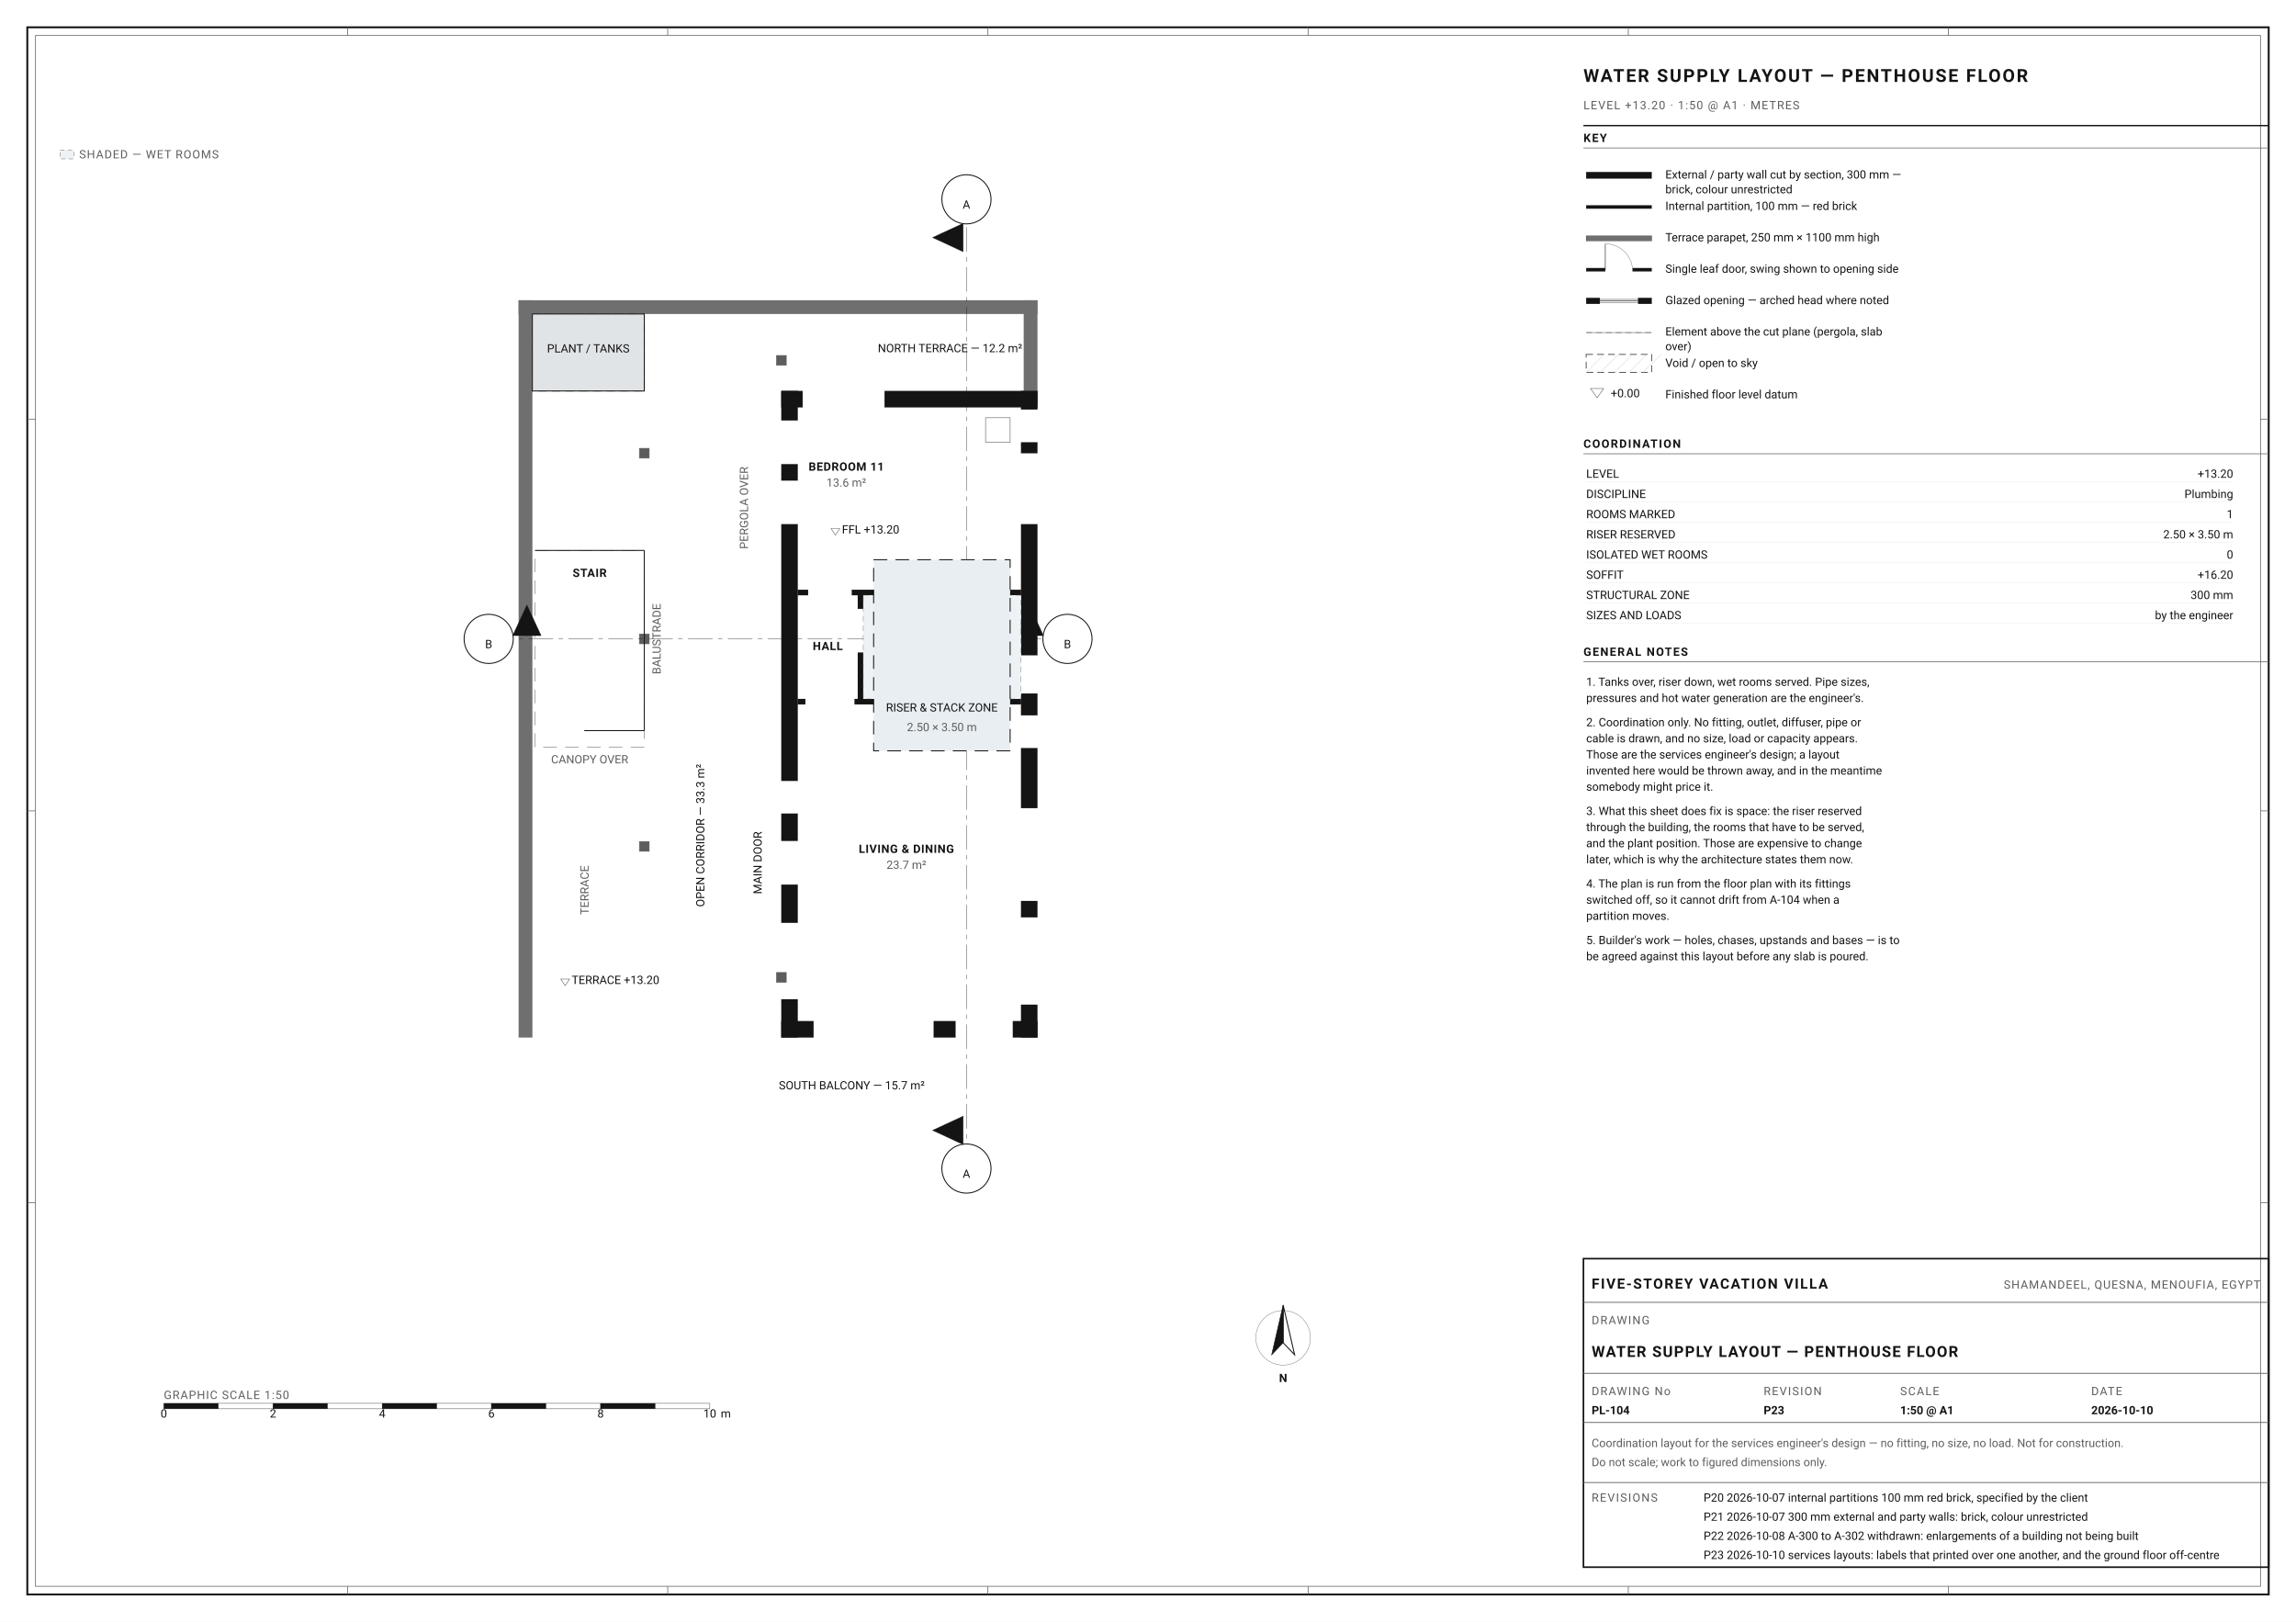
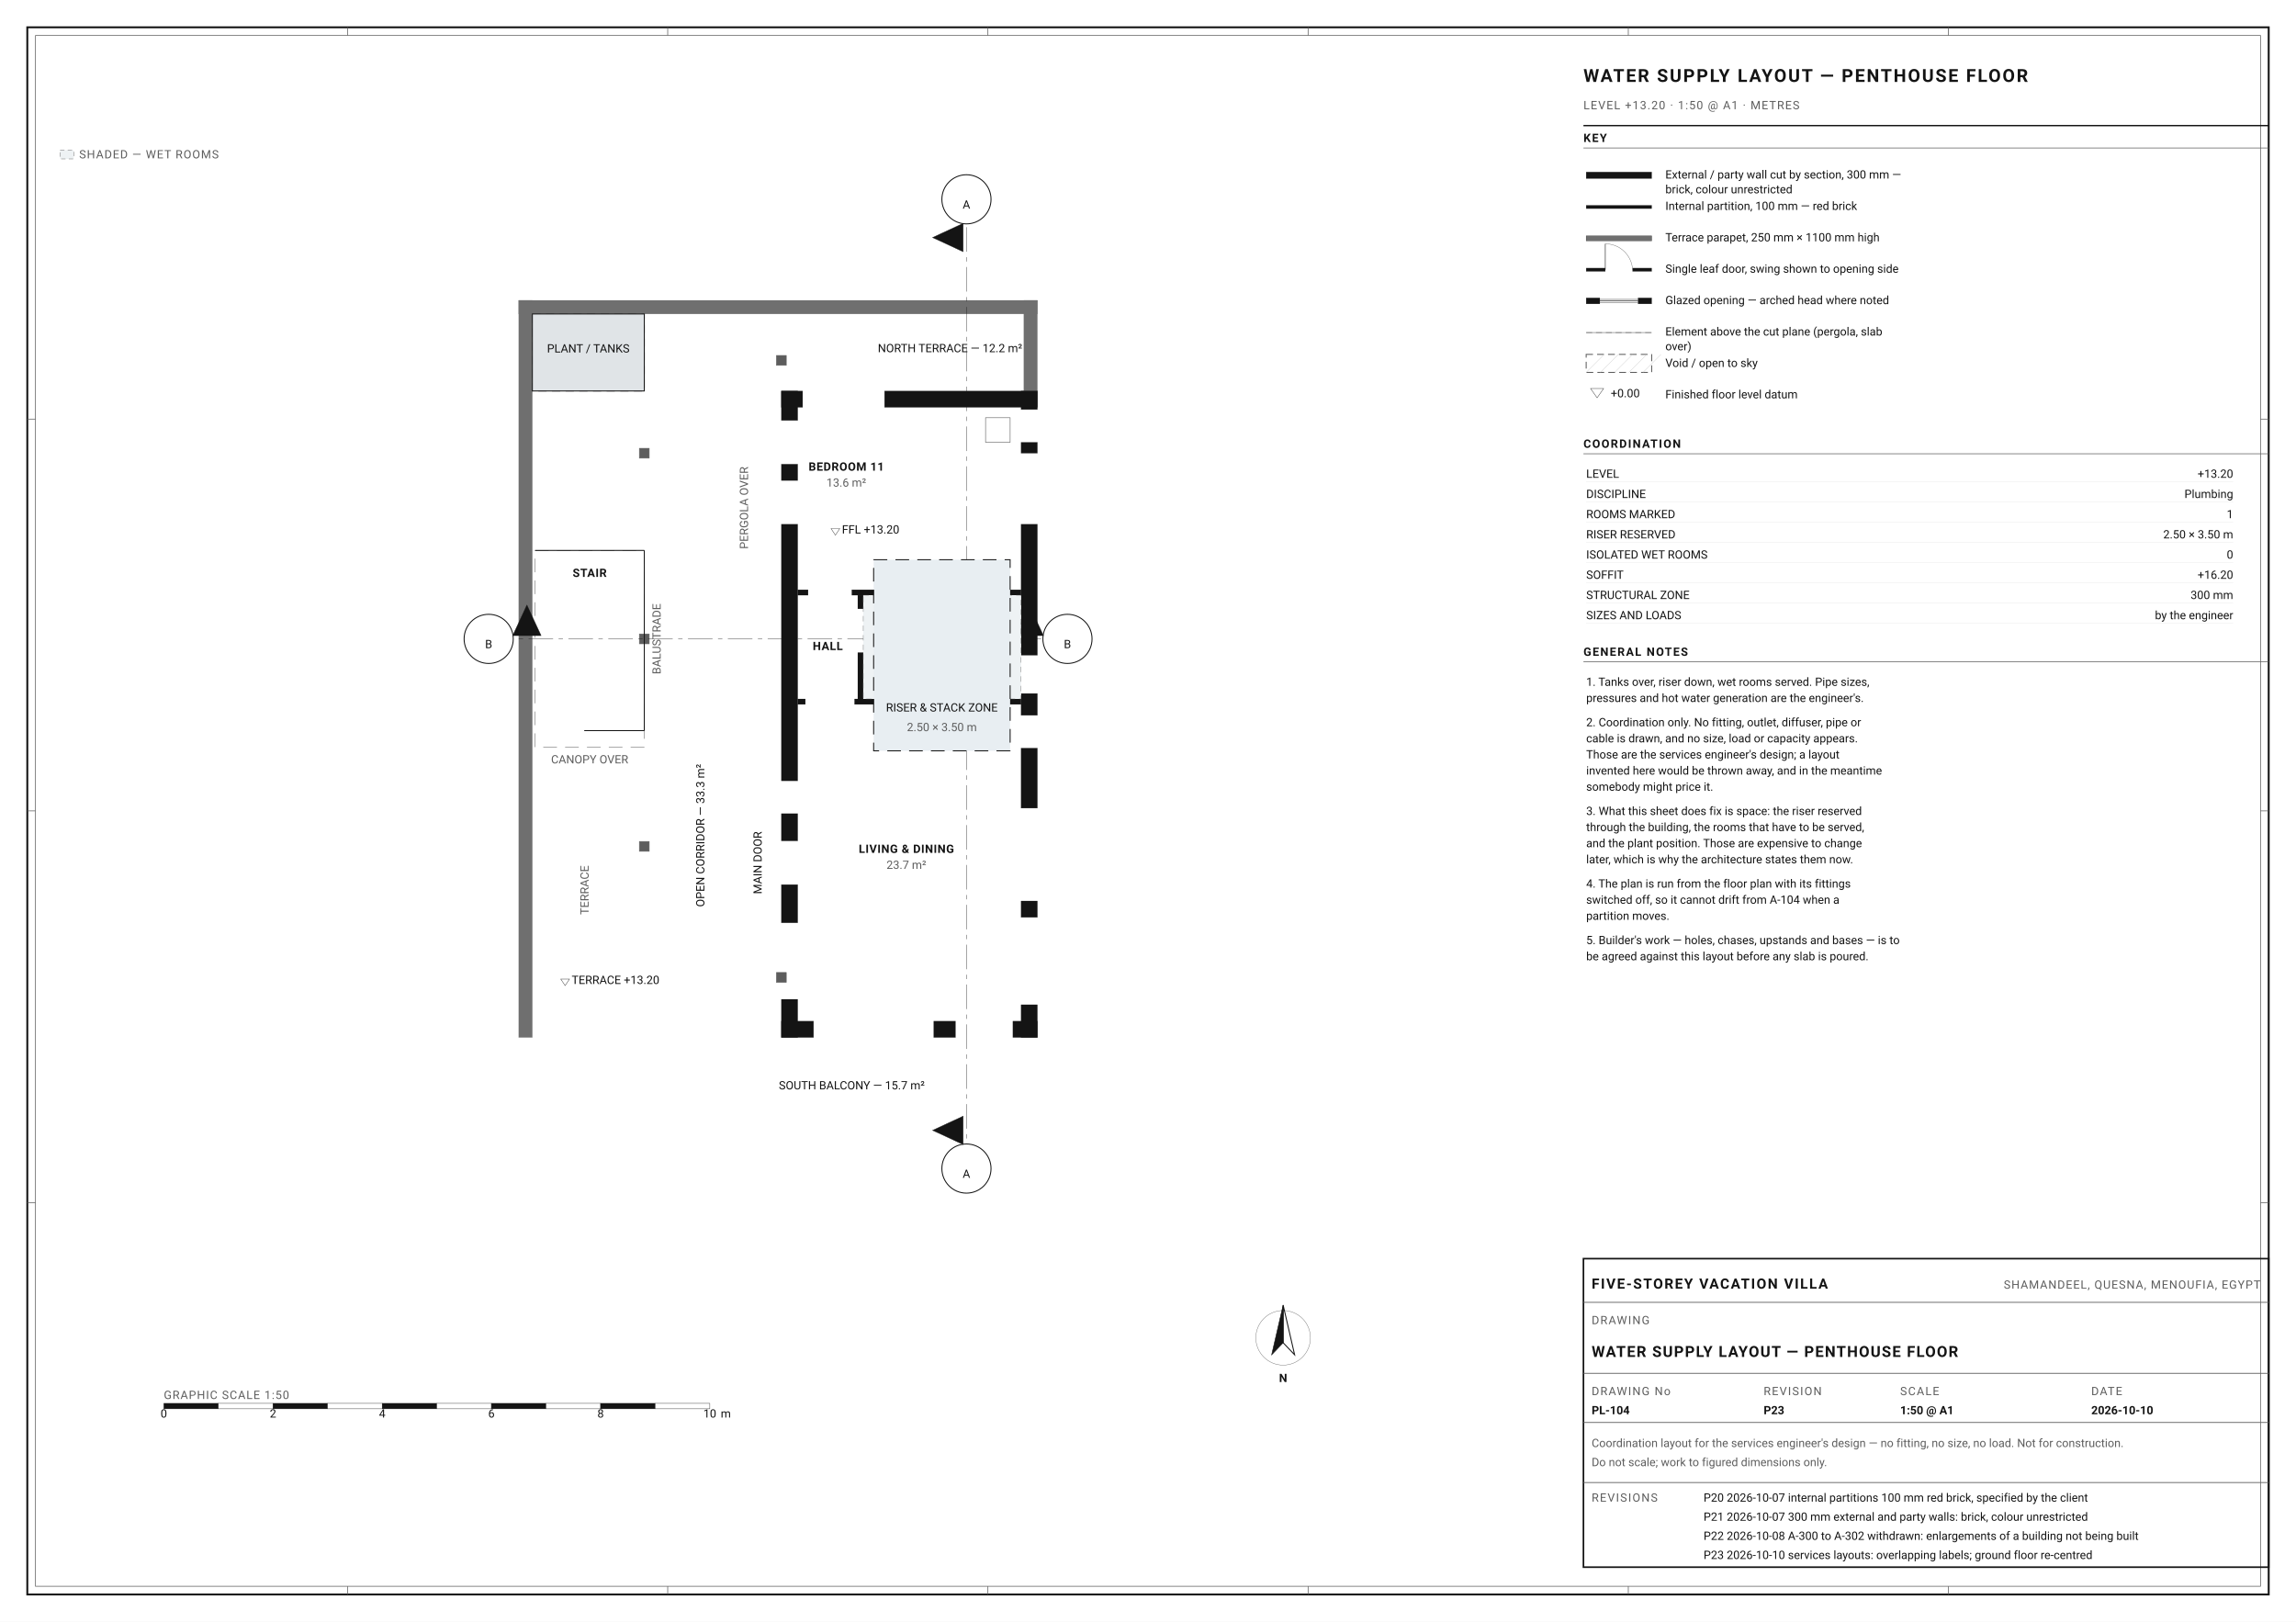
<svg xmlns="http://www.w3.org/2000/svg" width="841.0mm" height="594.0mm" viewBox="0 0 841.0 594.0">
  <rect width="841.0" height="594.0" fill="#ffffff" />
  <rect x="10.000" y="10.000" width="821.000" height="574.000" fill="none" stroke="#141414" stroke-width="0.7" />
  <rect x="13.000" y="13.000" width="815.000" height="568.000" fill="none" stroke="#5d5d5d" stroke-width="0.25" />
  <line x1="127.286" y1="10.000" x2="127.286" y2="13.000" stroke="#5d5d5d" stroke-width="0.25" stroke-linecap="butt" />
  <line x1="127.286" y1="581.000" x2="127.286" y2="584.000" stroke="#5d5d5d" stroke-width="0.25" stroke-linecap="butt" />
  <line x1="244.571" y1="10.000" x2="244.571" y2="13.000" stroke="#5d5d5d" stroke-width="0.25" stroke-linecap="butt" />
  <line x1="244.571" y1="581.000" x2="244.571" y2="584.000" stroke="#5d5d5d" stroke-width="0.25" stroke-linecap="butt" />
  <line x1="361.857" y1="10.000" x2="361.857" y2="13.000" stroke="#5d5d5d" stroke-width="0.25" stroke-linecap="butt" />
  <line x1="361.857" y1="581.000" x2="361.857" y2="584.000" stroke="#5d5d5d" stroke-width="0.25" stroke-linecap="butt" />
  <line x1="479.143" y1="10.000" x2="479.143" y2="13.000" stroke="#5d5d5d" stroke-width="0.25" stroke-linecap="butt" />
  <line x1="479.143" y1="581.000" x2="479.143" y2="584.000" stroke="#5d5d5d" stroke-width="0.25" stroke-linecap="butt" />
  <line x1="596.429" y1="10.000" x2="596.429" y2="13.000" stroke="#5d5d5d" stroke-width="0.25" stroke-linecap="butt" />
  <line x1="596.429" y1="581.000" x2="596.429" y2="584.000" stroke="#5d5d5d" stroke-width="0.25" stroke-linecap="butt" />
  <line x1="713.714" y1="10.000" x2="713.714" y2="13.000" stroke="#5d5d5d" stroke-width="0.25" stroke-linecap="butt" />
  <line x1="713.714" y1="581.000" x2="713.714" y2="584.000" stroke="#5d5d5d" stroke-width="0.25" stroke-linecap="butt" />
  <line x1="10.000" y1="153.500" x2="13.000" y2="153.500" stroke="#5d5d5d" stroke-width="0.25" stroke-linecap="butt" />
  <line x1="828.000" y1="153.500" x2="831.000" y2="153.500" stroke="#5d5d5d" stroke-width="0.25" stroke-linecap="butt" />
  <line x1="10.000" y1="297.000" x2="13.000" y2="297.000" stroke="#5d5d5d" stroke-width="0.25" stroke-linecap="butt" />
  <line x1="828.000" y1="297.000" x2="831.000" y2="297.000" stroke="#5d5d5d" stroke-width="0.25" stroke-linecap="butt" />
  <line x1="10.000" y1="440.500" x2="13.000" y2="440.500" stroke="#5d5d5d" stroke-width="0.25" stroke-linecap="butt" />
  <line x1="828.000" y1="440.500" x2="831.000" y2="440.500" stroke="#5d5d5d" stroke-width="0.25" stroke-linecap="butt" />
  <rect x="190.000" y="110.000" width="5.000" height="270.000" fill="#6f6f6f" stroke="#6f6f6f" stroke-width="0.05" />
  <rect x="190.000" y="110.000" width="190.000" height="5.000" fill="#6f6f6f" stroke="#6f6f6f" stroke-width="0.05" />
  <rect x="375.000" y="110.000" width="5.000" height="33.200" fill="#6f6f6f" stroke="#6f6f6f" stroke-width="0.05" />
  <rect x="234.200" y="308.200" width="3.600" height="3.600" fill="#5d5d5d" stroke="#5d5d5d" stroke-width="0.2" />
  <rect x="234.200" y="232.200" width="3.600" height="3.600" fill="#5d5d5d" stroke="#5d5d5d" stroke-width="0.2" />
  <rect x="234.200" y="164.200" width="3.600" height="3.600" fill="#5d5d5d" stroke="#5d5d5d" stroke-width="0.2" />
  <rect x="284.400" y="356.200" width="3.600" height="3.600" fill="#5d5d5d" stroke="#5d5d5d" stroke-width="0.2" />
  <rect x="284.400" y="130.200" width="3.600" height="3.600" fill="#5d5d5d" stroke="#5d5d5d" stroke-width="0.2" />
  <rect x="196.000" y="201.600" width="40.000" height="72.000" fill="none" stroke="#5d5d5d" stroke-width="0.18" stroke-dasharray="5 3" />
  <text x="216.000" y="279.600" font-family="ui-sans-serif,-apple-system,'Segoe UI',Roboto,'Helvetica Neue',Arial,sans-serif" font-size="4.233" fill="#5d5d5d" text-anchor="middle" font-weight="400" letter-spacing="0.0" style="">CANOPY OVER</text>
  <rect x="195.000" y="115.000" width="41.000" height="28.200" fill="none" stroke="#5d5d5d" stroke-width="0.35" stroke-dasharray="3 2" />
  <text x="215.500" y="129.100" font-family="ui-sans-serif,-apple-system,'Segoe UI',Roboto,'Helvetica Neue',Arial,sans-serif" font-size="4.233" fill="#5d5d5d" text-anchor="middle" font-weight="400" letter-spacing="0.0" style="">TANKS</text>
  <text x="312.000" y="399.000" font-family="ui-sans-serif,-apple-system,'Segoe UI',Roboto,'Helvetica Neue',Arial,sans-serif" font-size="4.233" fill="#141414" text-anchor="middle" font-weight="400" letter-spacing="0.0" style="">SOUTH BALCONY — 15.7 m²</text>
  <text x="348.000" y="129.000" font-family="ui-sans-serif,-apple-system,'Segoe UI',Roboto,'Helvetica Neue',Arial,sans-serif" font-size="4.233" fill="#141414" text-anchor="middle" font-weight="400" letter-spacing="0.0" style="">NORTH TERRACE — 12.2 m²</text>
  <text x="258.000" y="306.000" font-family="ui-sans-serif,-apple-system,'Segoe UI',Roboto,'Helvetica Neue',Arial,sans-serif" font-size="4.233" fill="#141414" text-anchor="middle" font-weight="400" letter-spacing="0.0" style="" transform="rotate(-90 258.000 306.000)">OPEN CORRIDOR — 33.3 m²</text>
  <text x="274.000" y="186.000" font-family="ui-sans-serif,-apple-system,'Segoe UI',Roboto,'Helvetica Neue',Arial,sans-serif" font-size="4.233" fill="#5d5d5d" text-anchor="middle" font-weight="400" letter-spacing="0.0" style="" transform="rotate(-90 274.000 186.000)">PERGOLA OVER</text>
  <text x="215.600" y="326.000" font-family="ui-sans-serif,-apple-system,'Segoe UI',Roboto,'Helvetica Neue',Arial,sans-serif" font-size="4.233" fill="#5d5d5d" text-anchor="middle" font-weight="400" letter-spacing="0.0" style="" transform="rotate(-90 215.600 326.000)">TERRACE</text>
  <polygon points="207.00,361.00 205.40,358.60 208.60,358.60" fill="none" stroke="#141414" stroke-width="0.13" />
  <text x="209.400" y="360.400" font-family="ui-sans-serif,-apple-system,'Segoe UI',Roboto,'Helvetica Neue',Arial,sans-serif" font-size="4.233" fill="#141414" text-anchor="start" font-weight="400" letter-spacing="0.0" style="">TERRACE +13.20</text>
  <rect x="286.200" y="374.000" width="11.800" height="6.000" fill="#141414" stroke="#141414" stroke-width="0.05" />
  <rect x="342.000" y="374.000" width="8.000" height="6.000" fill="#141414" stroke="#141414" stroke-width="0.05" />
  <rect x="371.000" y="374.000" width="9.000" height="6.000" fill="#141414" stroke="#141414" stroke-width="0.05" />
  <rect x="286.200" y="366.000" width="6.000" height="14.000" fill="#141414" stroke="#141414" stroke-width="0.05" />
  <rect x="286.200" y="324.000" width="6.000" height="14.000" fill="#141414" stroke="#141414" stroke-width="0.05" />
  <rect x="286.200" y="298.000" width="6.000" height="10.000" fill="#141414" stroke="#141414" stroke-width="0.05" />
  <rect x="286.200" y="192.000" width="6.000" height="94.000" fill="#141414" stroke="#141414" stroke-width="0.05" />
  <rect x="286.200" y="170.000" width="6.000" height="6.000" fill="#141414" stroke="#141414" stroke-width="0.05" />
  <rect x="286.200" y="143.200" width="6.000" height="10.800" fill="#141414" stroke="#141414" stroke-width="0.05" />
  <rect x="286.200" y="143.200" width="7.800" height="6.000" fill="#141414" stroke="#141414" stroke-width="0.05" />
  <rect x="324.000" y="143.200" width="56.000" height="6.000" fill="#141414" stroke="#141414" stroke-width="0.05" />
  <rect x="374.000" y="368.000" width="6.000" height="12.000" fill="#141414" stroke="#141414" stroke-width="0.05" />
  <rect x="374.000" y="330.000" width="6.000" height="6.000" fill="#141414" stroke="#141414" stroke-width="0.05" />
  <rect x="374.000" y="274.000" width="6.000" height="22.000" fill="#141414" stroke="#141414" stroke-width="0.05" />
  <rect x="374.000" y="254.000" width="6.000" height="8.000" fill="#141414" stroke="#141414" stroke-width="0.05" />
  <rect x="374.000" y="192.000" width="6.000" height="48.000" fill="#141414" stroke="#141414" stroke-width="0.05" />
  <rect x="374.000" y="162.000" width="6.000" height="4.000" fill="#141414" stroke="#141414" stroke-width="0.05" />
  <rect x="374.000" y="143.200" width="6.000" height="6.800" fill="#141414" stroke="#141414" stroke-width="0.05" />
  <rect x="292.200" y="256.000" width="2.800" height="2.000" fill="#141414" stroke="#141414" stroke-width="0.05" />
  <rect x="313.000" y="256.000" width="61.000" height="2.000" fill="#141414" stroke="#141414" stroke-width="0.05" />
  <rect x="314.200" y="239.000" width="2.000" height="17.000" fill="#141414" stroke="#141414" stroke-width="0.05" />
  <rect x="314.200" y="218.000" width="2.000" height="5.000" fill="#141414" stroke="#141414" stroke-width="0.05" />
  <rect x="292.200" y="216.000" width="3.800" height="2.000" fill="#141414" stroke="#141414" stroke-width="0.05" />
  <rect x="312.000" y="216.000" width="62.000" height="2.000" fill="#141414" stroke="#141414" stroke-width="0.05" />
  <text x="279.000" y="316.000" font-family="ui-sans-serif,-apple-system,'Segoe UI',Roboto,'Helvetica Neue',Arial,sans-serif" font-size="4.233" fill="#141414" text-anchor="middle" font-weight="400" letter-spacing="0.0" style="" transform="rotate(-90 279.000 316.000)">MAIN DOOR</text>
  <line x1="214.000" y1="267.600" x2="236.000" y2="267.600" stroke="#141414" stroke-width="0.35" stroke-linecap="butt" />
  <line x1="236.000" y1="267.600" x2="236.000" y2="201.600" stroke="#141414" stroke-width="0.35" stroke-linecap="butt" />
  <line x1="196.000" y1="201.600" x2="236.000" y2="201.600" stroke="#141414" stroke-width="0.35" stroke-linecap="butt" />
  <text x="242.000" y="234.000" font-family="ui-sans-serif,-apple-system,'Segoe UI',Roboto,'Helvetica Neue',Arial,sans-serif" font-size="4.233" fill="#5d5d5d" text-anchor="middle" font-weight="400" letter-spacing="0.0" style="" transform="rotate(-90 242.000 234.000)">BALUSTRADE</text>
  <rect x="361.000" y="153.000" width="9.000" height="9.000" fill="none" stroke="#5d5d5d" stroke-width="0.2" />
  <text x="332.000" y="312.391" font-family="ui-sans-serif,-apple-system,'Segoe UI',Roboto,'Helvetica Neue',Arial,sans-serif" font-size="4.233" fill="#141414" text-anchor="middle" font-weight="700" letter-spacing="0.18" style="">LIVING &amp; DINING</text>
  <text x="332.000" y="318.233" font-family="ui-sans-serif,-apple-system,'Segoe UI',Roboto,'Helvetica Neue',Arial,sans-serif" font-size="4.233" fill="#5d5d5d" text-anchor="middle" font-weight="400" letter-spacing="0.0" style="">23.7 m²</text>
  <text x="303.200" y="238.112" font-family="ui-sans-serif,-apple-system,'Segoe UI',Roboto,'Helvetica Neue',Arial,sans-serif" font-size="4.233" fill="#141414" text-anchor="middle" font-weight="700" letter-spacing="0.18" style="">HALL</text>
  <text x="334.400" y="228.912" font-family="ui-sans-serif,-apple-system,'Segoe UI',Roboto,'Helvetica Neue',Arial,sans-serif" font-size="4.233" fill="#141414" text-anchor="middle" font-weight="700" letter-spacing="0.18" style="">BATH</text>
  <text x="310.000" y="172.391" font-family="ui-sans-serif,-apple-system,'Segoe UI',Roboto,'Helvetica Neue',Arial,sans-serif" font-size="4.233" fill="#141414" text-anchor="middle" font-weight="700" letter-spacing="0.18" style="">BEDROOM 11</text>
  <text x="310.000" y="178.233" font-family="ui-sans-serif,-apple-system,'Segoe UI',Roboto,'Helvetica Neue',Arial,sans-serif" font-size="4.233" fill="#5d5d5d" text-anchor="middle" font-weight="400" letter-spacing="0.0" style="">13.6 m²</text>
  <text x="216.000" y="211.312" font-family="ui-sans-serif,-apple-system,'Segoe UI',Roboto,'Helvetica Neue',Arial,sans-serif" font-size="4.233" fill="#141414" text-anchor="middle" font-weight="700" letter-spacing="0.18" style="">STAIR</text>
  <polygon points="306.00,196.00 304.40,193.60 307.60,193.60" fill="none" stroke="#141414" stroke-width="0.13" />
  <text x="308.400" y="195.400" font-family="ui-sans-serif,-apple-system,'Segoe UI',Roboto,'Helvetica Neue',Arial,sans-serif" font-size="4.233" fill="#141414" text-anchor="start" font-weight="400" letter-spacing="0.0" style="">FFL +13.20</text>
  <line x1="354.000" y1="428.000" x2="354.000" y2="73.000" stroke="#141414" stroke-width="0.13" stroke-linecap="butt" stroke-dasharray="9 2 1.6 2" />
  <circle cx="354.000" cy="428.000" r="9.000" fill="#ffffff" stroke="#141414" stroke-width="0.35" />
  <text x="354.000" y="431.400" font-family="ui-sans-serif,-apple-system,'Segoe UI',Roboto,'Helvetica Neue',Arial,sans-serif" font-size="4.233" fill="#141414" text-anchor="middle" font-weight="400" letter-spacing="0.0" style="">A</text>
  <circle cx="354.000" cy="73.000" r="9.000" fill="#ffffff" stroke="#141414" stroke-width="0.35" />
  <text x="354.000" y="76.400" font-family="ui-sans-serif,-apple-system,'Segoe UI',Roboto,'Helvetica Neue',Arial,sans-serif" font-size="4.233" fill="#141414" text-anchor="middle" font-weight="400" letter-spacing="0.0" style="">A</text>
  <polygon points="341.600,414.000 352.800,408.800 352.800,419.200" fill="#141414" stroke="#141414" stroke-width="0.13" />
  <polygon points="341.600,87.000 352.800,81.800 352.800,92.200" fill="#141414" stroke="#141414" stroke-width="0.13" />
  <line x1="179.000" y1="234.000" x2="391.000" y2="234.000" stroke="#141414" stroke-width="0.13" stroke-linecap="butt" stroke-dasharray="9 2 1.6 2" />
  <circle cx="179.000" cy="234.000" r="9.000" fill="#ffffff" stroke="#141414" stroke-width="0.35" />
  <text x="179.000" y="237.400" font-family="ui-sans-serif,-apple-system,'Segoe UI',Roboto,'Helvetica Neue',Arial,sans-serif" font-size="4.233" fill="#141414" text-anchor="middle" font-weight="400" letter-spacing="0.0" style="">B</text>
  <circle cx="391.000" cy="234.000" r="9.000" fill="#ffffff" stroke="#141414" stroke-width="0.35" />
  <text x="391.000" y="237.400" font-family="ui-sans-serif,-apple-system,'Segoe UI',Roboto,'Helvetica Neue',Arial,sans-serif" font-size="4.233" fill="#141414" text-anchor="middle" font-weight="400" letter-spacing="0.0" style="">B</text>
  <polygon points="193.000,221.600 198.200,232.800 187.800,232.800" fill="#141414" stroke="#141414" stroke-width="0.13" />
  <polygon points="377.000,221.600 382.200,232.800 371.800,232.800" fill="#141414" stroke="#141414" stroke-width="0.13" />
  <rect x="316.200" y="218.000" width="57.800" height="38.000" fill="#eef2f4" stroke="#5d5d5d" stroke-width="0.13" stroke-dasharray="2 1.5" />
  <rect x="22.000" y="55.000" width="5.000" height="3.200" fill="#eef2f4" stroke="#5d5d5d" stroke-width="0.15" stroke-dasharray="1.6 1.2" />
  <text x="29.000" y="58.000" font-family="ui-sans-serif,-apple-system,'Segoe UI',Roboto,'Helvetica Neue',Arial,sans-serif" font-size="4.233" fill="#5d5d5d" text-anchor="start" font-weight="400" letter-spacing="0.3" style="">SHADED — WET ROOMS</text>
  <rect x="320.000" y="205.000" width="50.000" height="70.000" fill="#e8eef2" stroke="#141414" stroke-width="0.35" stroke-dasharray="5 3" />
  <text x="345.000" y="260.600" font-family="ui-sans-serif,-apple-system,'Segoe UI',Roboto,'Helvetica Neue',Arial,sans-serif" font-size="4.233" fill="#141414" text-anchor="middle" font-weight="400" letter-spacing="0.0" style="">RISER &amp; STACK ZONE</text>
  <text x="345.000" y="267.800" font-family="ui-sans-serif,-apple-system,'Segoe UI',Roboto,'Helvetica Neue',Arial,sans-serif" font-size="4.233" fill="#5d5d5d" text-anchor="middle" font-weight="400" letter-spacing="0.0" style="">2.50 × 3.50 m</text>
  <rect x="195.000" y="115.000" width="41.000" height="28.200" fill="#e0e4e7" stroke="#141414" stroke-width="0.35" />
  <text x="215.500" y="129.100" font-family="ui-sans-serif,-apple-system,'Segoe UI',Roboto,'Helvetica Neue',Arial,sans-serif" font-size="4.233" fill="#141414" text-anchor="middle" font-weight="400" letter-spacing="0.0" style="">PLANT / TANKS</text>
  <text x="580.000" y="30.000" font-family="ui-sans-serif,-apple-system,'Segoe UI',Roboto,'Helvetica Neue',Arial,sans-serif" font-size="6.6" fill="#141414" text-anchor="start" font-weight="700" letter-spacing="0.6" style="">WATER SUPPLY LAYOUT — PENTHOUSE FLOOR</text>
  <text x="580.000" y="40.000" font-family="ui-sans-serif,-apple-system,'Segoe UI',Roboto,'Helvetica Neue',Arial,sans-serif" font-size="4.233" fill="#5d5d5d" text-anchor="start" font-weight="400" letter-spacing="0.35" style="">LEVEL +13.20   ·   1:50 @ A1   ·   METRES</text>
  <line x1="580.000" y1="46.000" x2="831.000" y2="46.000" stroke="#141414" stroke-width="0.5" stroke-linecap="butt" />
  <text x="580.000" y="52.000" font-family="ui-sans-serif,-apple-system,'Segoe UI',Roboto,'Helvetica Neue',Arial,sans-serif" font-size="4.233" fill="#141414" text-anchor="start" font-weight="700" letter-spacing="0.45" style="">KEY</text>
  <line x1="580.000" y1="54.200" x2="831.000" y2="54.200" stroke="#5d5d5d" stroke-width="0.25" stroke-linecap="butt" />
  <rect x="581.000" y="63.000" width="24.000" height="2.400" fill="#141414" stroke="#141414" stroke-width="0.05" />
  <text x="610.000" y="65.400" font-family="ui-sans-serif,-apple-system,'Segoe UI',Roboto,'Helvetica Neue',Arial,sans-serif" font-size="4.233" fill="#141414" text-anchor="start" font-weight="400" letter-spacing="0.0" style="">External / party wall cut by section, 300 mm —</text>
  <text x="610.000" y="70.800" font-family="ui-sans-serif,-apple-system,'Segoe UI',Roboto,'Helvetica Neue',Arial,sans-serif" font-size="4.233" fill="#141414" text-anchor="start" font-weight="400" letter-spacing="0.0" style="">brick, colour unrestricted</text>
  <rect x="581.000" y="75.200" width="24.000" height="1.200" fill="#141414" stroke="#141414" stroke-width="0.05" />
  <text x="610.000" y="76.900" font-family="ui-sans-serif,-apple-system,'Segoe UI',Roboto,'Helvetica Neue',Arial,sans-serif" font-size="4.233" fill="#141414" text-anchor="start" font-weight="400" letter-spacing="0.0" style="">Internal partition, 100 mm — red brick</text>
  <rect x="581.000" y="86.400" width="24.000" height="1.800" fill="#6f6f6f" stroke="#141414" stroke-width="0.1" />
  <text x="610.000" y="88.400" font-family="ui-sans-serif,-apple-system,'Segoe UI',Roboto,'Helvetica Neue',Arial,sans-serif" font-size="4.233" fill="#141414" text-anchor="start" font-weight="400" letter-spacing="0.0" style="">Terrace parapet, 250 mm × 1100 mm high</text>
  <rect x="581.000" y="98.200" width="7.000" height="1.200" fill="#141414" stroke="#141414" stroke-width="0.05" />
  <rect x="598.000" y="98.200" width="7.000" height="1.200" fill="#141414" stroke="#141414" stroke-width="0.05" />
  <line x1="588.000" y1="98.800" x2="588.000" y2="89.300" stroke="#141414" stroke-width="0.2" stroke-linecap="butt" />
  <path d="M 588.0 89.3 A 10 10 0 0 1 598.0 98.8" fill="none" stroke="#5d5d5d" stroke-width="0.13" />
  <text x="610.000" y="99.900" font-family="ui-sans-serif,-apple-system,'Segoe UI',Roboto,'Helvetica Neue',Arial,sans-serif" font-size="4.233" fill="#141414" text-anchor="start" font-weight="400" letter-spacing="0.0" style="">Single leaf door, swing shown to opening side</text>
  <rect x="581.000" y="109.100" width="5.000" height="2.200" fill="#141414" stroke="#141414" stroke-width="0.05" />
  <rect x="600.000" y="109.100" width="5.000" height="2.200" fill="#141414" stroke="#141414" stroke-width="0.05" />
  <line x1="586.000" y1="109.650" x2="600.000" y2="109.650" stroke="#5d5d5d" stroke-width="0.2" stroke-linecap="butt" />
  <line x1="586.000" y1="110.200" x2="600.000" y2="110.200" stroke="#141414" stroke-width="0.2" stroke-linecap="butt" />
  <line x1="586.000" y1="110.750" x2="600.000" y2="110.750" stroke="#5d5d5d" stroke-width="0.2" stroke-linecap="butt" />
  <text x="610.000" y="111.400" font-family="ui-sans-serif,-apple-system,'Segoe UI',Roboto,'Helvetica Neue',Arial,sans-serif" font-size="4.233" fill="#141414" text-anchor="start" font-weight="400" letter-spacing="0.0" style="">Glazed opening — arched head where noted</text>
  <line x1="581.000" y1="121.800" x2="605.000" y2="121.800" stroke="#5d5d5d" stroke-width="0.18" stroke-linecap="butt" />
  <line x1="581.0" y1="121.8" x2="605.0" y2="121.8" stroke="#5d5d5d" stroke-width="0.18" stroke-dasharray="2.2 1.4" />
  <text x="610.000" y="122.900" font-family="ui-sans-serif,-apple-system,'Segoe UI',Roboto,'Helvetica Neue',Arial,sans-serif" font-size="4.233" fill="#141414" text-anchor="start" font-weight="400" letter-spacing="0.0" style="">Element above the cut plane (pergola, slab</text>
  <text x="610.000" y="128.300" font-family="ui-sans-serif,-apple-system,'Segoe UI',Roboto,'Helvetica Neue',Arial,sans-serif" font-size="4.233" fill="#141414" text-anchor="start" font-weight="400" letter-spacing="0.0" style="">over)</text>
  <rect x="581.000" y="129.800" width="24.000" height="6.600" fill="none" stroke="#5d5d5d" stroke-width="0.35" stroke-dasharray="2.5 1.5" />
  <line x1="581.000" y1="136.400" x2="587.600" y2="129.800" stroke="#c9c9c9" stroke-width="0.13" stroke-linecap="butt" />
  <line x1="586.200" y1="136.400" x2="592.800" y2="129.800" stroke="#c9c9c9" stroke-width="0.13" stroke-linecap="butt" />
  <line x1="591.400" y1="136.400" x2="598.000" y2="129.800" stroke="#c9c9c9" stroke-width="0.13" stroke-linecap="butt" />
  <line x1="596.600" y1="136.400" x2="603.200" y2="129.800" stroke="#c9c9c9" stroke-width="0.13" stroke-linecap="butt" />
  <line x1="601.800" y1="136.400" x2="608.400" y2="129.800" stroke="#c9c9c9" stroke-width="0.13" stroke-linecap="butt" />
  <text x="610.000" y="134.400" font-family="ui-sans-serif,-apple-system,'Segoe UI',Roboto,'Helvetica Neue',Arial,sans-serif" font-size="4.233" fill="#141414" text-anchor="start" font-weight="400" letter-spacing="0.0" style="">Void / open to sky</text>
  <polygon points="585.0,145.7 582.6,142.3 587.4,142.3" fill="none" stroke="#141414" stroke-width="0.13" />
  <text x="590.000" y="145.500" font-family="ui-sans-serif,-apple-system,'Segoe UI',Roboto,'Helvetica Neue',Arial,sans-serif" font-size="4.233" fill="#141414" text-anchor="start" font-weight="400" letter-spacing="0.0" style="">+0.00</text>
  <text x="610.000" y="145.900" font-family="ui-sans-serif,-apple-system,'Segoe UI',Roboto,'Helvetica Neue',Arial,sans-serif" font-size="4.233" fill="#141414" text-anchor="start" font-weight="400" letter-spacing="0.0" style="">Finished floor level datum</text>
  <text x="580.000" y="164.000" font-family="ui-sans-serif,-apple-system,'Segoe UI',Roboto,'Helvetica Neue',Arial,sans-serif" font-size="4.233" fill="#141414" text-anchor="start" font-weight="700" letter-spacing="0.45" style="">COORDINATION</text>
  <line x1="580.000" y1="166.200" x2="831.000" y2="166.200" stroke="#5d5d5d" stroke-width="0.25" stroke-linecap="butt" />
  <text x="581.000" y="175.000" font-family="ui-sans-serif,-apple-system,'Segoe UI',Roboto,'Helvetica Neue',Arial,sans-serif" font-size="4.233" fill="#141414" text-anchor="start" font-weight="400" letter-spacing="0.0" style="">LEVEL</text>
  <text x="818.000" y="175.000" font-family="ui-sans-serif,-apple-system,'Segoe UI',Roboto,'Helvetica Neue',Arial,sans-serif" font-size="4.233" fill="#141414" text-anchor="end" font-weight="400" letter-spacing="0.0" style="">+13.20</text>
  <line x1="581.000" y1="176.400" x2="818.000" y2="176.400" stroke="#e2e2e2" stroke-width="0.12" stroke-linecap="butt" />
  <text x="581.000" y="182.400" font-family="ui-sans-serif,-apple-system,'Segoe UI',Roboto,'Helvetica Neue',Arial,sans-serif" font-size="4.233" fill="#141414" text-anchor="start" font-weight="400" letter-spacing="0.0" style="">DISCIPLINE</text>
  <text x="818.000" y="182.400" font-family="ui-sans-serif,-apple-system,'Segoe UI',Roboto,'Helvetica Neue',Arial,sans-serif" font-size="4.233" fill="#141414" text-anchor="end" font-weight="400" letter-spacing="0.0" style="">Plumbing</text>
  <line x1="581.000" y1="183.800" x2="818.000" y2="183.800" stroke="#e2e2e2" stroke-width="0.12" stroke-linecap="butt" />
  <text x="581.000" y="189.800" font-family="ui-sans-serif,-apple-system,'Segoe UI',Roboto,'Helvetica Neue',Arial,sans-serif" font-size="4.233" fill="#141414" text-anchor="start" font-weight="400" letter-spacing="0.0" style="">ROOMS MARKED</text>
  <text x="818.000" y="189.800" font-family="ui-sans-serif,-apple-system,'Segoe UI',Roboto,'Helvetica Neue',Arial,sans-serif" font-size="4.233" fill="#141414" text-anchor="end" font-weight="400" letter-spacing="0.0" style="">1</text>
  <line x1="581.000" y1="191.200" x2="818.000" y2="191.200" stroke="#e2e2e2" stroke-width="0.12" stroke-linecap="butt" />
  <text x="581.000" y="197.200" font-family="ui-sans-serif,-apple-system,'Segoe UI',Roboto,'Helvetica Neue',Arial,sans-serif" font-size="4.233" fill="#141414" text-anchor="start" font-weight="400" letter-spacing="0.0" style="">RISER RESERVED</text>
  <text x="818.000" y="197.200" font-family="ui-sans-serif,-apple-system,'Segoe UI',Roboto,'Helvetica Neue',Arial,sans-serif" font-size="4.233" fill="#141414" text-anchor="end" font-weight="400" letter-spacing="0.0" style="">2.50 × 3.50 m</text>
  <line x1="581.000" y1="198.600" x2="818.000" y2="198.600" stroke="#e2e2e2" stroke-width="0.12" stroke-linecap="butt" />
  <text x="581.000" y="204.600" font-family="ui-sans-serif,-apple-system,'Segoe UI',Roboto,'Helvetica Neue',Arial,sans-serif" font-size="4.233" fill="#141414" text-anchor="start" font-weight="400" letter-spacing="0.0" style="">ISOLATED WET ROOMS</text>
  <text x="818.000" y="204.600" font-family="ui-sans-serif,-apple-system,'Segoe UI',Roboto,'Helvetica Neue',Arial,sans-serif" font-size="4.233" fill="#141414" text-anchor="end" font-weight="400" letter-spacing="0.0" style="">0</text>
  <line x1="581.000" y1="206.000" x2="818.000" y2="206.000" stroke="#e2e2e2" stroke-width="0.12" stroke-linecap="butt" />
  <text x="581.000" y="212.000" font-family="ui-sans-serif,-apple-system,'Segoe UI',Roboto,'Helvetica Neue',Arial,sans-serif" font-size="4.233" fill="#141414" text-anchor="start" font-weight="400" letter-spacing="0.0" style="">SOFFIT</text>
  <text x="818.000" y="212.000" font-family="ui-sans-serif,-apple-system,'Segoe UI',Roboto,'Helvetica Neue',Arial,sans-serif" font-size="4.233" fill="#141414" text-anchor="end" font-weight="400" letter-spacing="0.0" style="">+16.20</text>
  <line x1="581.000" y1="213.400" x2="818.000" y2="213.400" stroke="#e2e2e2" stroke-width="0.12" stroke-linecap="butt" />
  <text x="581.000" y="219.400" font-family="ui-sans-serif,-apple-system,'Segoe UI',Roboto,'Helvetica Neue',Arial,sans-serif" font-size="4.233" fill="#141414" text-anchor="start" font-weight="400" letter-spacing="0.0" style="">STRUCTURAL ZONE</text>
  <text x="818.000" y="219.400" font-family="ui-sans-serif,-apple-system,'Segoe UI',Roboto,'Helvetica Neue',Arial,sans-serif" font-size="4.233" fill="#141414" text-anchor="end" font-weight="400" letter-spacing="0.0" style="">300 mm</text>
  <line x1="581.000" y1="220.800" x2="818.000" y2="220.800" stroke="#e2e2e2" stroke-width="0.12" stroke-linecap="butt" />
  <text x="581.000" y="226.800" font-family="ui-sans-serif,-apple-system,'Segoe UI',Roboto,'Helvetica Neue',Arial,sans-serif" font-size="4.233" fill="#141414" text-anchor="start" font-weight="400" letter-spacing="0.0" style="">SIZES AND LOADS</text>
  <text x="818.000" y="226.800" font-family="ui-sans-serif,-apple-system,'Segoe UI',Roboto,'Helvetica Neue',Arial,sans-serif" font-size="4.233" fill="#141414" text-anchor="end" font-weight="400" letter-spacing="0.0" style="">by the engineer</text>
  <line x1="581.000" y1="228.200" x2="818.000" y2="228.200" stroke="#e2e2e2" stroke-width="0.12" stroke-linecap="butt" />
  <text x="580.000" y="240.200" font-family="ui-sans-serif,-apple-system,'Segoe UI',Roboto,'Helvetica Neue',Arial,sans-serif" font-size="4.233" fill="#141414" text-anchor="start" font-weight="700" letter-spacing="0.45" style="">GENERAL NOTES</text>
  <line x1="580.000" y1="242.400" x2="831.000" y2="242.400" stroke="#5d5d5d" stroke-width="0.25" stroke-linecap="butt" />
  <text x="581.000" y="251.200" font-family="ui-sans-serif,-apple-system,'Segoe UI',Roboto,'Helvetica Neue',Arial,sans-serif" font-size="4.233" fill="#141414" text-anchor="start" font-weight="400" letter-spacing="0.0" style="">1.  Tanks over, riser down, wet rooms served. Pipe sizes,</text>
  <text x="581.000" y="257.100" font-family="ui-sans-serif,-apple-system,'Segoe UI',Roboto,'Helvetica Neue',Arial,sans-serif" font-size="4.233" fill="#141414" text-anchor="start" font-weight="400" letter-spacing="0.0" style="">     pressures and hot water generation are the engineer's.</text>
  <text x="581.000" y="266.000" font-family="ui-sans-serif,-apple-system,'Segoe UI',Roboto,'Helvetica Neue',Arial,sans-serif" font-size="4.233" fill="#141414" text-anchor="start" font-weight="400" letter-spacing="0.0" style="">2.  Coordination only. No fitting, outlet, diffuser, pipe or</text>
  <text x="581.000" y="271.900" font-family="ui-sans-serif,-apple-system,'Segoe UI',Roboto,'Helvetica Neue',Arial,sans-serif" font-size="4.233" fill="#141414" text-anchor="start" font-weight="400" letter-spacing="0.0" style="">     cable is drawn, and no size, load or capacity appears.</text>
  <text x="581.000" y="277.800" font-family="ui-sans-serif,-apple-system,'Segoe UI',Roboto,'Helvetica Neue',Arial,sans-serif" font-size="4.233" fill="#141414" text-anchor="start" font-weight="400" letter-spacing="0.0" style="">     Those are the services engineer's design; a layout</text>
  <text x="581.000" y="283.700" font-family="ui-sans-serif,-apple-system,'Segoe UI',Roboto,'Helvetica Neue',Arial,sans-serif" font-size="4.233" fill="#141414" text-anchor="start" font-weight="400" letter-spacing="0.0" style="">     invented here would be thrown away, and in the meantime</text>
  <text x="581.000" y="289.600" font-family="ui-sans-serif,-apple-system,'Segoe UI',Roboto,'Helvetica Neue',Arial,sans-serif" font-size="4.233" fill="#141414" text-anchor="start" font-weight="400" letter-spacing="0.0" style="">     somebody might price it.</text>
  <text x="581.000" y="298.500" font-family="ui-sans-serif,-apple-system,'Segoe UI',Roboto,'Helvetica Neue',Arial,sans-serif" font-size="4.233" fill="#141414" text-anchor="start" font-weight="400" letter-spacing="0.0" style="">3.  What this sheet does fix is space: the riser reserved</text>
  <text x="581.000" y="304.400" font-family="ui-sans-serif,-apple-system,'Segoe UI',Roboto,'Helvetica Neue',Arial,sans-serif" font-size="4.233" fill="#141414" text-anchor="start" font-weight="400" letter-spacing="0.0" style="">     through the building, the rooms that have to be served,</text>
  <text x="581.000" y="310.300" font-family="ui-sans-serif,-apple-system,'Segoe UI',Roboto,'Helvetica Neue',Arial,sans-serif" font-size="4.233" fill="#141414" text-anchor="start" font-weight="400" letter-spacing="0.0" style="">     and the plant position. Those are expensive to change</text>
  <text x="581.000" y="316.200" font-family="ui-sans-serif,-apple-system,'Segoe UI',Roboto,'Helvetica Neue',Arial,sans-serif" font-size="4.233" fill="#141414" text-anchor="start" font-weight="400" letter-spacing="0.0" style="">     later, which is why the architecture states them now.</text>
  <text x="581.000" y="325.100" font-family="ui-sans-serif,-apple-system,'Segoe UI',Roboto,'Helvetica Neue',Arial,sans-serif" font-size="4.233" fill="#141414" text-anchor="start" font-weight="400" letter-spacing="0.0" style="">4.  The plan is run from the floor plan with its fittings</text>
  <text x="581.000" y="331.000" font-family="ui-sans-serif,-apple-system,'Segoe UI',Roboto,'Helvetica Neue',Arial,sans-serif" font-size="4.233" fill="#141414" text-anchor="start" font-weight="400" letter-spacing="0.0" style="">     switched off, so it cannot drift from A-104 when a</text>
  <text x="581.000" y="336.900" font-family="ui-sans-serif,-apple-system,'Segoe UI',Roboto,'Helvetica Neue',Arial,sans-serif" font-size="4.233" fill="#141414" text-anchor="start" font-weight="400" letter-spacing="0.0" style="">     partition moves.</text>
  <text x="581.000" y="345.800" font-family="ui-sans-serif,-apple-system,'Segoe UI',Roboto,'Helvetica Neue',Arial,sans-serif" font-size="4.233" fill="#141414" text-anchor="start" font-weight="400" letter-spacing="0.0" style="">5.  Builder's work — holes, chases, upstands and bases — is to</text>
  <text x="581.000" y="351.700" font-family="ui-sans-serif,-apple-system,'Segoe UI',Roboto,'Helvetica Neue',Arial,sans-serif" font-size="4.233" fill="#141414" text-anchor="start" font-weight="400" letter-spacing="0.0" style="">     be agreed against this layout before any slab is poured.</text>
  <circle cx="470.0" cy="490.0" r="10.0" fill="none" stroke="#5d5d5d" stroke-width="0.13" />
  <polygon points="470.0,478.0 465.8,496.2 470.0,491.8 " fill="#141414" stroke="#141414" stroke-width="0.2" />
  <polygon points="470.0,478.0 474.2,496.2 470.0,491.8 " fill="none" stroke="#141414" stroke-width="0.35" />
  <text x="470.000" y="506.200" font-family="ui-sans-serif,-apple-system,'Segoe UI',Roboto,'Helvetica Neue',Arial,sans-serif" font-size="4.233" fill="#141414" text-anchor="middle" font-weight="700" letter-spacing="0.0" style="">N</text>
  <rect x="60.000" y="514.000" width="20.000" height="2.000" fill="#141414" stroke="#141414" stroke-width="0.13" />
  <rect x="80.000" y="514.000" width="20.000" height="2.000" fill="#ffffff" stroke="#141414" stroke-width="0.13" />
  <rect x="100.000" y="514.000" width="20.000" height="2.000" fill="#141414" stroke="#141414" stroke-width="0.13" />
  <rect x="120.000" y="514.000" width="20.000" height="2.000" fill="#ffffff" stroke="#141414" stroke-width="0.13" />
  <rect x="140.000" y="514.000" width="20.000" height="2.000" fill="#141414" stroke="#141414" stroke-width="0.13" />
  <rect x="160.000" y="514.000" width="20.000" height="2.000" fill="#ffffff" stroke="#141414" stroke-width="0.13" />
  <rect x="180.000" y="514.000" width="20.000" height="2.000" fill="#141414" stroke="#141414" stroke-width="0.13" />
  <rect x="200.000" y="514.000" width="20.000" height="2.000" fill="#ffffff" stroke="#141414" stroke-width="0.13" />
  <rect x="220.000" y="514.000" width="20.000" height="2.000" fill="#141414" stroke="#141414" stroke-width="0.13" />
  <rect x="240.000" y="514.000" width="20.000" height="2.000" fill="#ffffff" stroke="#141414" stroke-width="0.13" />
  <text x="60.000" y="519.200" font-family="ui-sans-serif,-apple-system,'Segoe UI',Roboto,'Helvetica Neue',Arial,sans-serif" font-size="4.233" fill="#141414" text-anchor="middle" font-weight="400" letter-spacing="0.0" style="">0</text>
  <text x="100.000" y="519.200" font-family="ui-sans-serif,-apple-system,'Segoe UI',Roboto,'Helvetica Neue',Arial,sans-serif" font-size="4.233" fill="#141414" text-anchor="middle" font-weight="400" letter-spacing="0.0" style="">2</text>
  <text x="140.000" y="519.200" font-family="ui-sans-serif,-apple-system,'Segoe UI',Roboto,'Helvetica Neue',Arial,sans-serif" font-size="4.233" fill="#141414" text-anchor="middle" font-weight="400" letter-spacing="0.0" style="">4</text>
  <text x="180.000" y="519.200" font-family="ui-sans-serif,-apple-system,'Segoe UI',Roboto,'Helvetica Neue',Arial,sans-serif" font-size="4.233" fill="#141414" text-anchor="middle" font-weight="400" letter-spacing="0.0" style="">6</text>
  <text x="220.000" y="519.200" font-family="ui-sans-serif,-apple-system,'Segoe UI',Roboto,'Helvetica Neue',Arial,sans-serif" font-size="4.233" fill="#141414" text-anchor="middle" font-weight="400" letter-spacing="0.0" style="">8</text>
  <text x="260.000" y="519.200" font-family="ui-sans-serif,-apple-system,'Segoe UI',Roboto,'Helvetica Neue',Arial,sans-serif" font-size="4.233" fill="#141414" text-anchor="middle" font-weight="400" letter-spacing="0.0" style="">10</text>
  <text x="264.000" y="519.200" font-family="ui-sans-serif,-apple-system,'Segoe UI',Roboto,'Helvetica Neue',Arial,sans-serif" font-size="4.233" fill="#141414" text-anchor="start" font-weight="400" letter-spacing="0.0" style="">m</text>
  <text x="60.000" y="512.400" font-family="ui-sans-serif,-apple-system,'Segoe UI',Roboto,'Helvetica Neue',Arial,sans-serif" font-size="4.233" fill="#5d5d5d" text-anchor="start" font-weight="400" letter-spacing="0.3" style="">GRAPHIC SCALE 1:50</text>
  <rect x="580.000" y="461.000" width="251.000" height="113.000" fill="none" stroke="#141414" stroke-width="0.6" />
  <line x1="580.000" y1="477.000" x2="831.000" y2="477.000" stroke="#5d5d5d" stroke-width="0.3" stroke-linecap="butt" />
  <line x1="580.000" y1="503.000" x2="831.000" y2="503.000" stroke="#5d5d5d" stroke-width="0.3" stroke-linecap="butt" />
  <line x1="580.000" y1="521.000" x2="831.000" y2="521.000" stroke="#5d5d5d" stroke-width="0.3" stroke-linecap="butt" />
  <text x="583.000" y="472.000" font-family="ui-sans-serif,-apple-system,'Segoe UI',Roboto,'Helvetica Neue',Arial,sans-serif" font-size="5.2" fill="#141414" text-anchor="start" font-weight="700" letter-spacing="0.5" style="">FIVE-STOREY VACATION VILLA</text>
  <text x="828.000" y="472.000" font-family="ui-sans-serif,-apple-system,'Segoe UI',Roboto,'Helvetica Neue',Arial,sans-serif" font-size="4.233" fill="#5d5d5d" text-anchor="end" font-weight="400" letter-spacing="0.3" style="">SHAMANDEEL, QUESNA, MENOUFIA, EGYPT</text>
  <text x="583.000" y="485.000" font-family="ui-sans-serif,-apple-system,'Segoe UI',Roboto,'Helvetica Neue',Arial,sans-serif" font-size="4.233" fill="#5d5d5d" text-anchor="start" font-weight="400" letter-spacing="0.4" style="">DRAWING</text>
  <text x="583.000" y="497.000" font-family="ui-sans-serif,-apple-system,'Segoe UI',Roboto,'Helvetica Neue',Arial,sans-serif" font-size="5.6" fill="#141414" text-anchor="start" font-weight="700" letter-spacing="0.4" style="">WATER SUPPLY LAYOUT — PENTHOUSE FLOOR</text>
  <text x="583.000" y="511.000" font-family="ui-sans-serif,-apple-system,'Segoe UI',Roboto,'Helvetica Neue',Arial,sans-serif" font-size="4.233" fill="#5d5d5d" text-anchor="start" font-weight="400" letter-spacing="0.4" style="">DRAWING No</text>
  <text x="583.000" y="518.000" font-family="ui-sans-serif,-apple-system,'Segoe UI',Roboto,'Helvetica Neue',Arial,sans-serif" font-size="4.233" fill="#141414" text-anchor="start" font-weight="700" letter-spacing="0.0" style="">PL-104</text>
  <text x="646.000" y="511.000" font-family="ui-sans-serif,-apple-system,'Segoe UI',Roboto,'Helvetica Neue',Arial,sans-serif" font-size="4.233" fill="#5d5d5d" text-anchor="start" font-weight="400" letter-spacing="0.4" style="">REVISION</text>
  <text x="646.000" y="518.000" font-family="ui-sans-serif,-apple-system,'Segoe UI',Roboto,'Helvetica Neue',Arial,sans-serif" font-size="4.233" fill="#141414" text-anchor="start" font-weight="700" letter-spacing="0.0" style="">P23</text>
  <text x="696.000" y="511.000" font-family="ui-sans-serif,-apple-system,'Segoe UI',Roboto,'Helvetica Neue',Arial,sans-serif" font-size="4.233" fill="#5d5d5d" text-anchor="start" font-weight="400" letter-spacing="0.4" style="">SCALE</text>
  <text x="696.000" y="518.000" font-family="ui-sans-serif,-apple-system,'Segoe UI',Roboto,'Helvetica Neue',Arial,sans-serif" font-size="4.233" fill="#141414" text-anchor="start" font-weight="700" letter-spacing="0.0" style="">1:50 @ A1</text>
  <text x="766.000" y="511.000" font-family="ui-sans-serif,-apple-system,'Segoe UI',Roboto,'Helvetica Neue',Arial,sans-serif" font-size="4.233" fill="#5d5d5d" text-anchor="start" font-weight="400" letter-spacing="0.4" style="">DATE</text>
  <text x="766.000" y="518.000" font-family="ui-sans-serif,-apple-system,'Segoe UI',Roboto,'Helvetica Neue',Arial,sans-serif" font-size="4.233" fill="#141414" text-anchor="start" font-weight="700" letter-spacing="0.0" style="">2026-10-10</text>
  <text x="583.000" y="530.000" font-family="ui-sans-serif,-apple-system,'Segoe UI',Roboto,'Helvetica Neue',Arial,sans-serif" font-size="4.233" fill="#5d5d5d" text-anchor="start" font-weight="400" letter-spacing="0.0" style="">Coordination layout for the services engineer's design — no fitting, no size, no load. Not for construction.</text>
  <text x="583.000" y="537.000" font-family="ui-sans-serif,-apple-system,'Segoe UI',Roboto,'Helvetica Neue',Arial,sans-serif" font-size="4.233" fill="#5d5d5d" text-anchor="start" font-weight="400" letter-spacing="0.0" style="">Do not scale; work to figured dimensions only.</text>
  <line x1="580.000" y1="543.000" x2="831.000" y2="543.000" stroke="#5d5d5d" stroke-width="0.3" stroke-linecap="butt" />
  <text x="583.000" y="550.000" font-family="ui-sans-serif,-apple-system,'Segoe UI',Roboto,'Helvetica Neue',Arial,sans-serif" font-size="4.233" fill="#5d5d5d" text-anchor="start" font-weight="400" letter-spacing="0.4" style="">REVISIONS</text>
  <text x="624.000" y="550.000" font-family="ui-sans-serif,-apple-system,'Segoe UI',Roboto,'Helvetica Neue',Arial,sans-serif" font-size="4.233" fill="#141414" text-anchor="start" font-weight="400" letter-spacing="0.0" style="">P20   2026-10-07   internal partitions 100 mm red brick, specified by the client</text>
  <text x="624.000" y="557.000" font-family="ui-sans-serif,-apple-system,'Segoe UI',Roboto,'Helvetica Neue',Arial,sans-serif" font-size="4.233" fill="#141414" text-anchor="start" font-weight="400" letter-spacing="0.0" style="">P21   2026-10-07   300 mm external and party walls: brick, colour unrestricted</text>
  <text x="624.000" y="564.000" font-family="ui-sans-serif,-apple-system,'Segoe UI',Roboto,'Helvetica Neue',Arial,sans-serif" font-size="4.233" fill="#141414" text-anchor="start" font-weight="400" letter-spacing="0.0" style="">P22   2026-10-08   A-300 to A-302 withdrawn: enlargements of a building not being built</text>
-   <text x="624.000" y="571.000" font-family="ui-sans-serif,-apple-system,'Segoe UI',Roboto,'Helvetica Neue',Arial,sans-serif" font-size="4.233" fill="#141414" text-anchor="start" font-weight="400" letter-spacing="0.0" style="">P23   2026-10-10   services layouts: labels that printed over one another, and the ground floor off-centre</text>
+   <text x="624.000" y="571.000" font-family="ui-sans-serif,-apple-system,'Segoe UI',Roboto,'Helvetica Neue',Arial,sans-serif" font-size="4.233" fill="#141414" text-anchor="start" font-weight="400" letter-spacing="0.0" style="">P23   2026-10-10   services layouts: overlapping labels; ground floor re-centred</text>
</svg>
